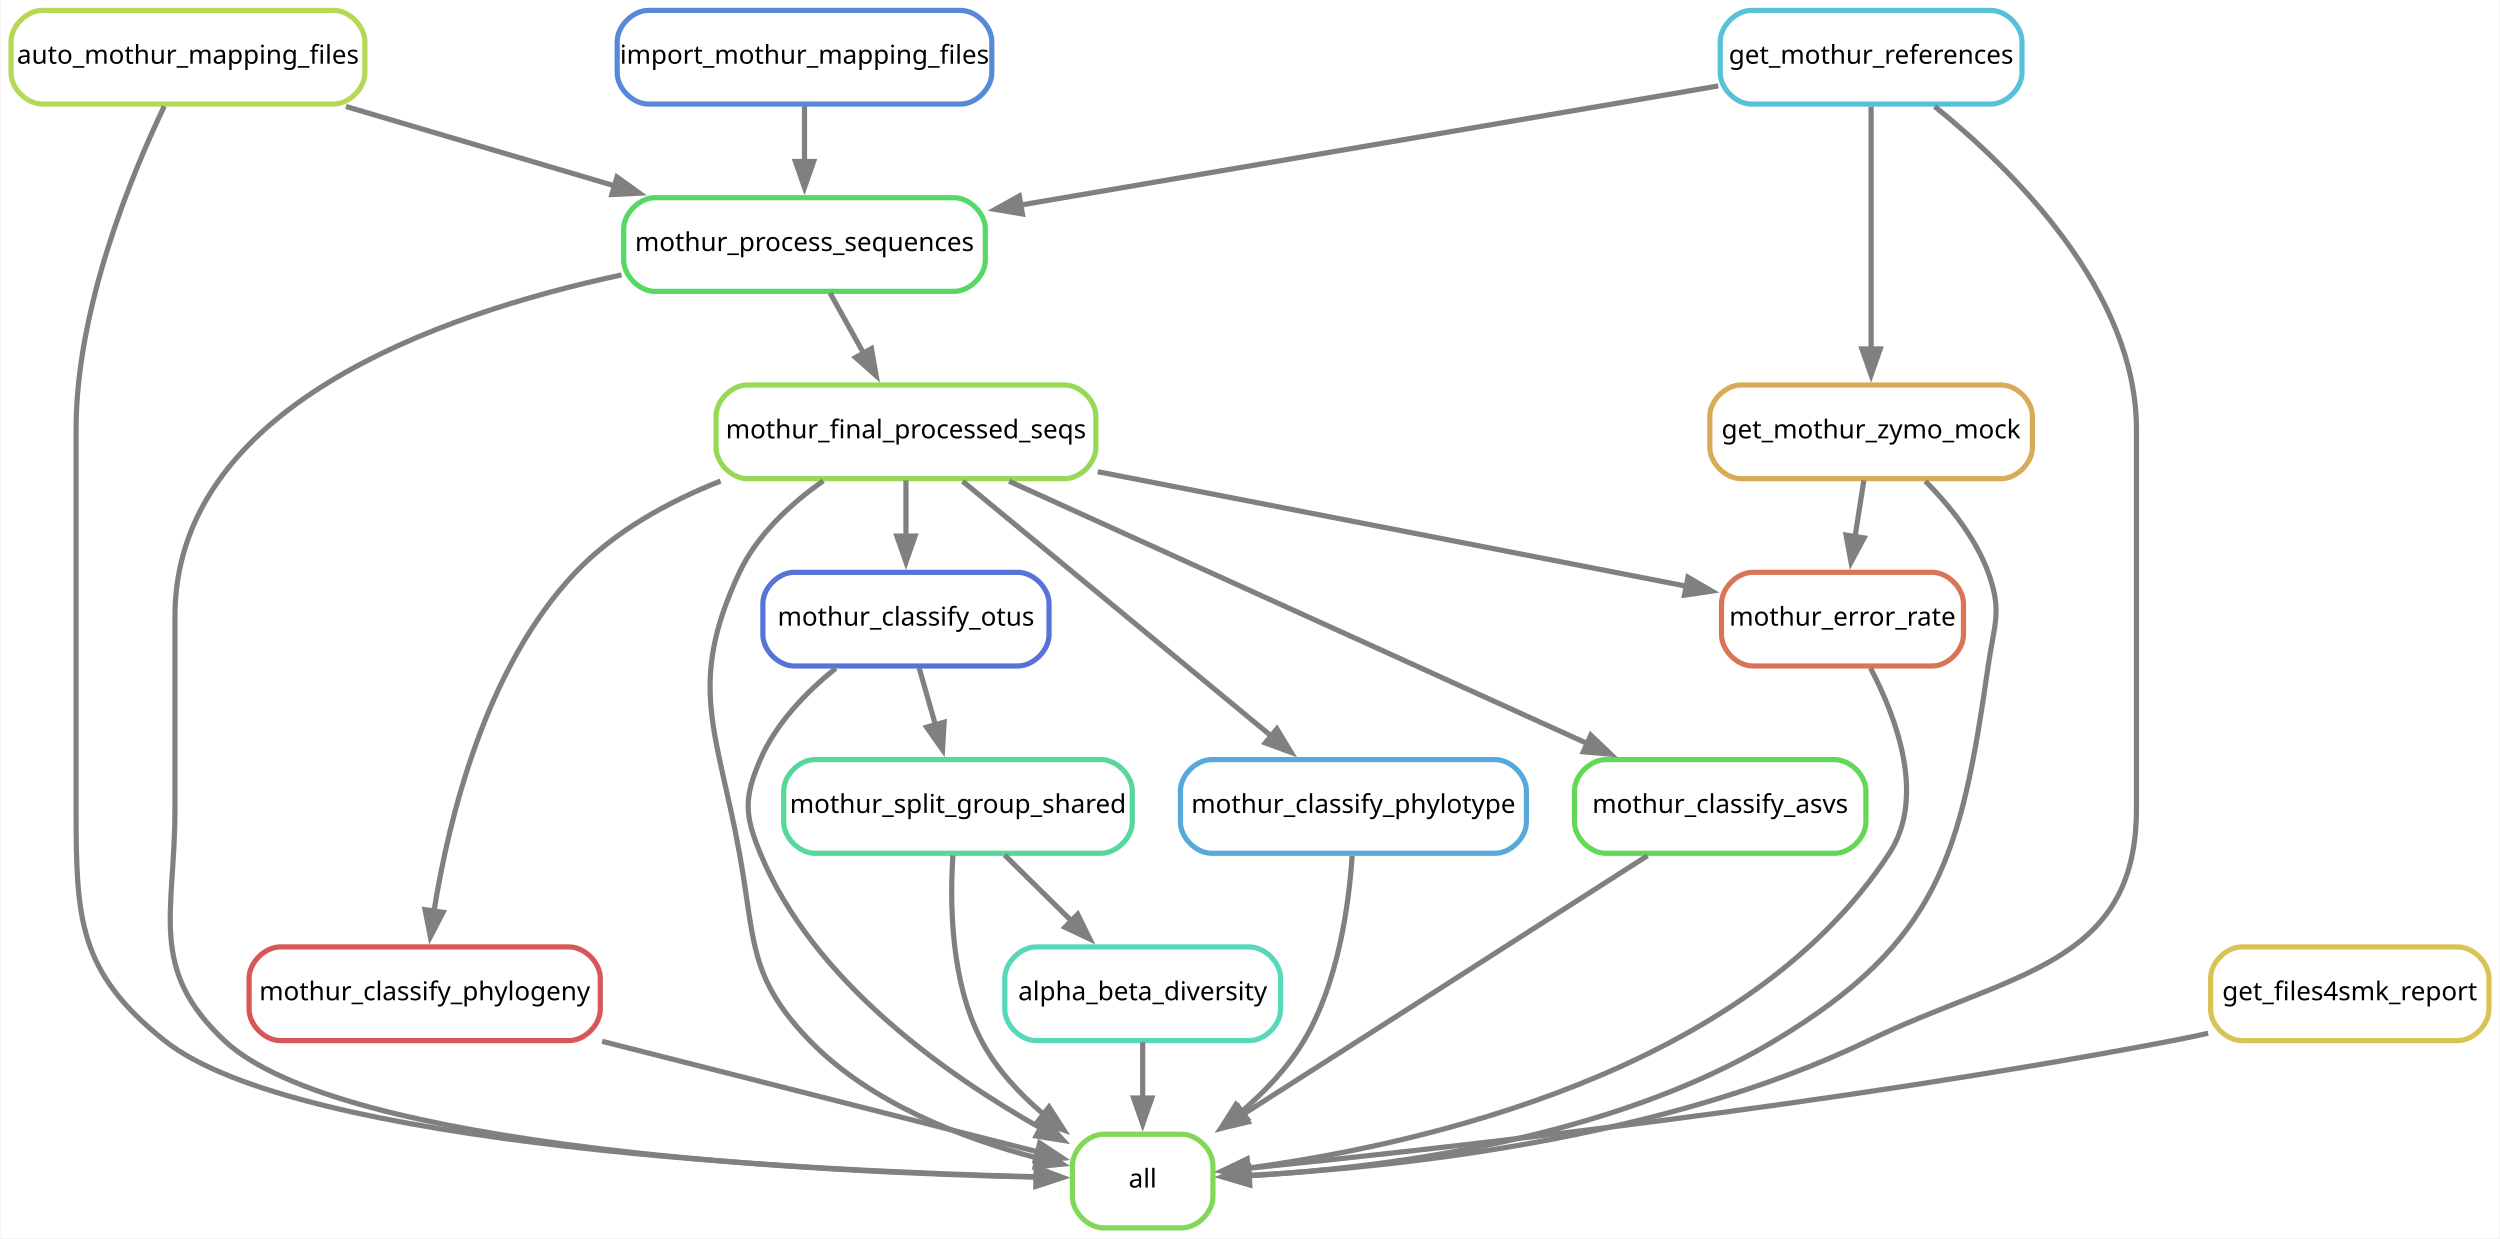
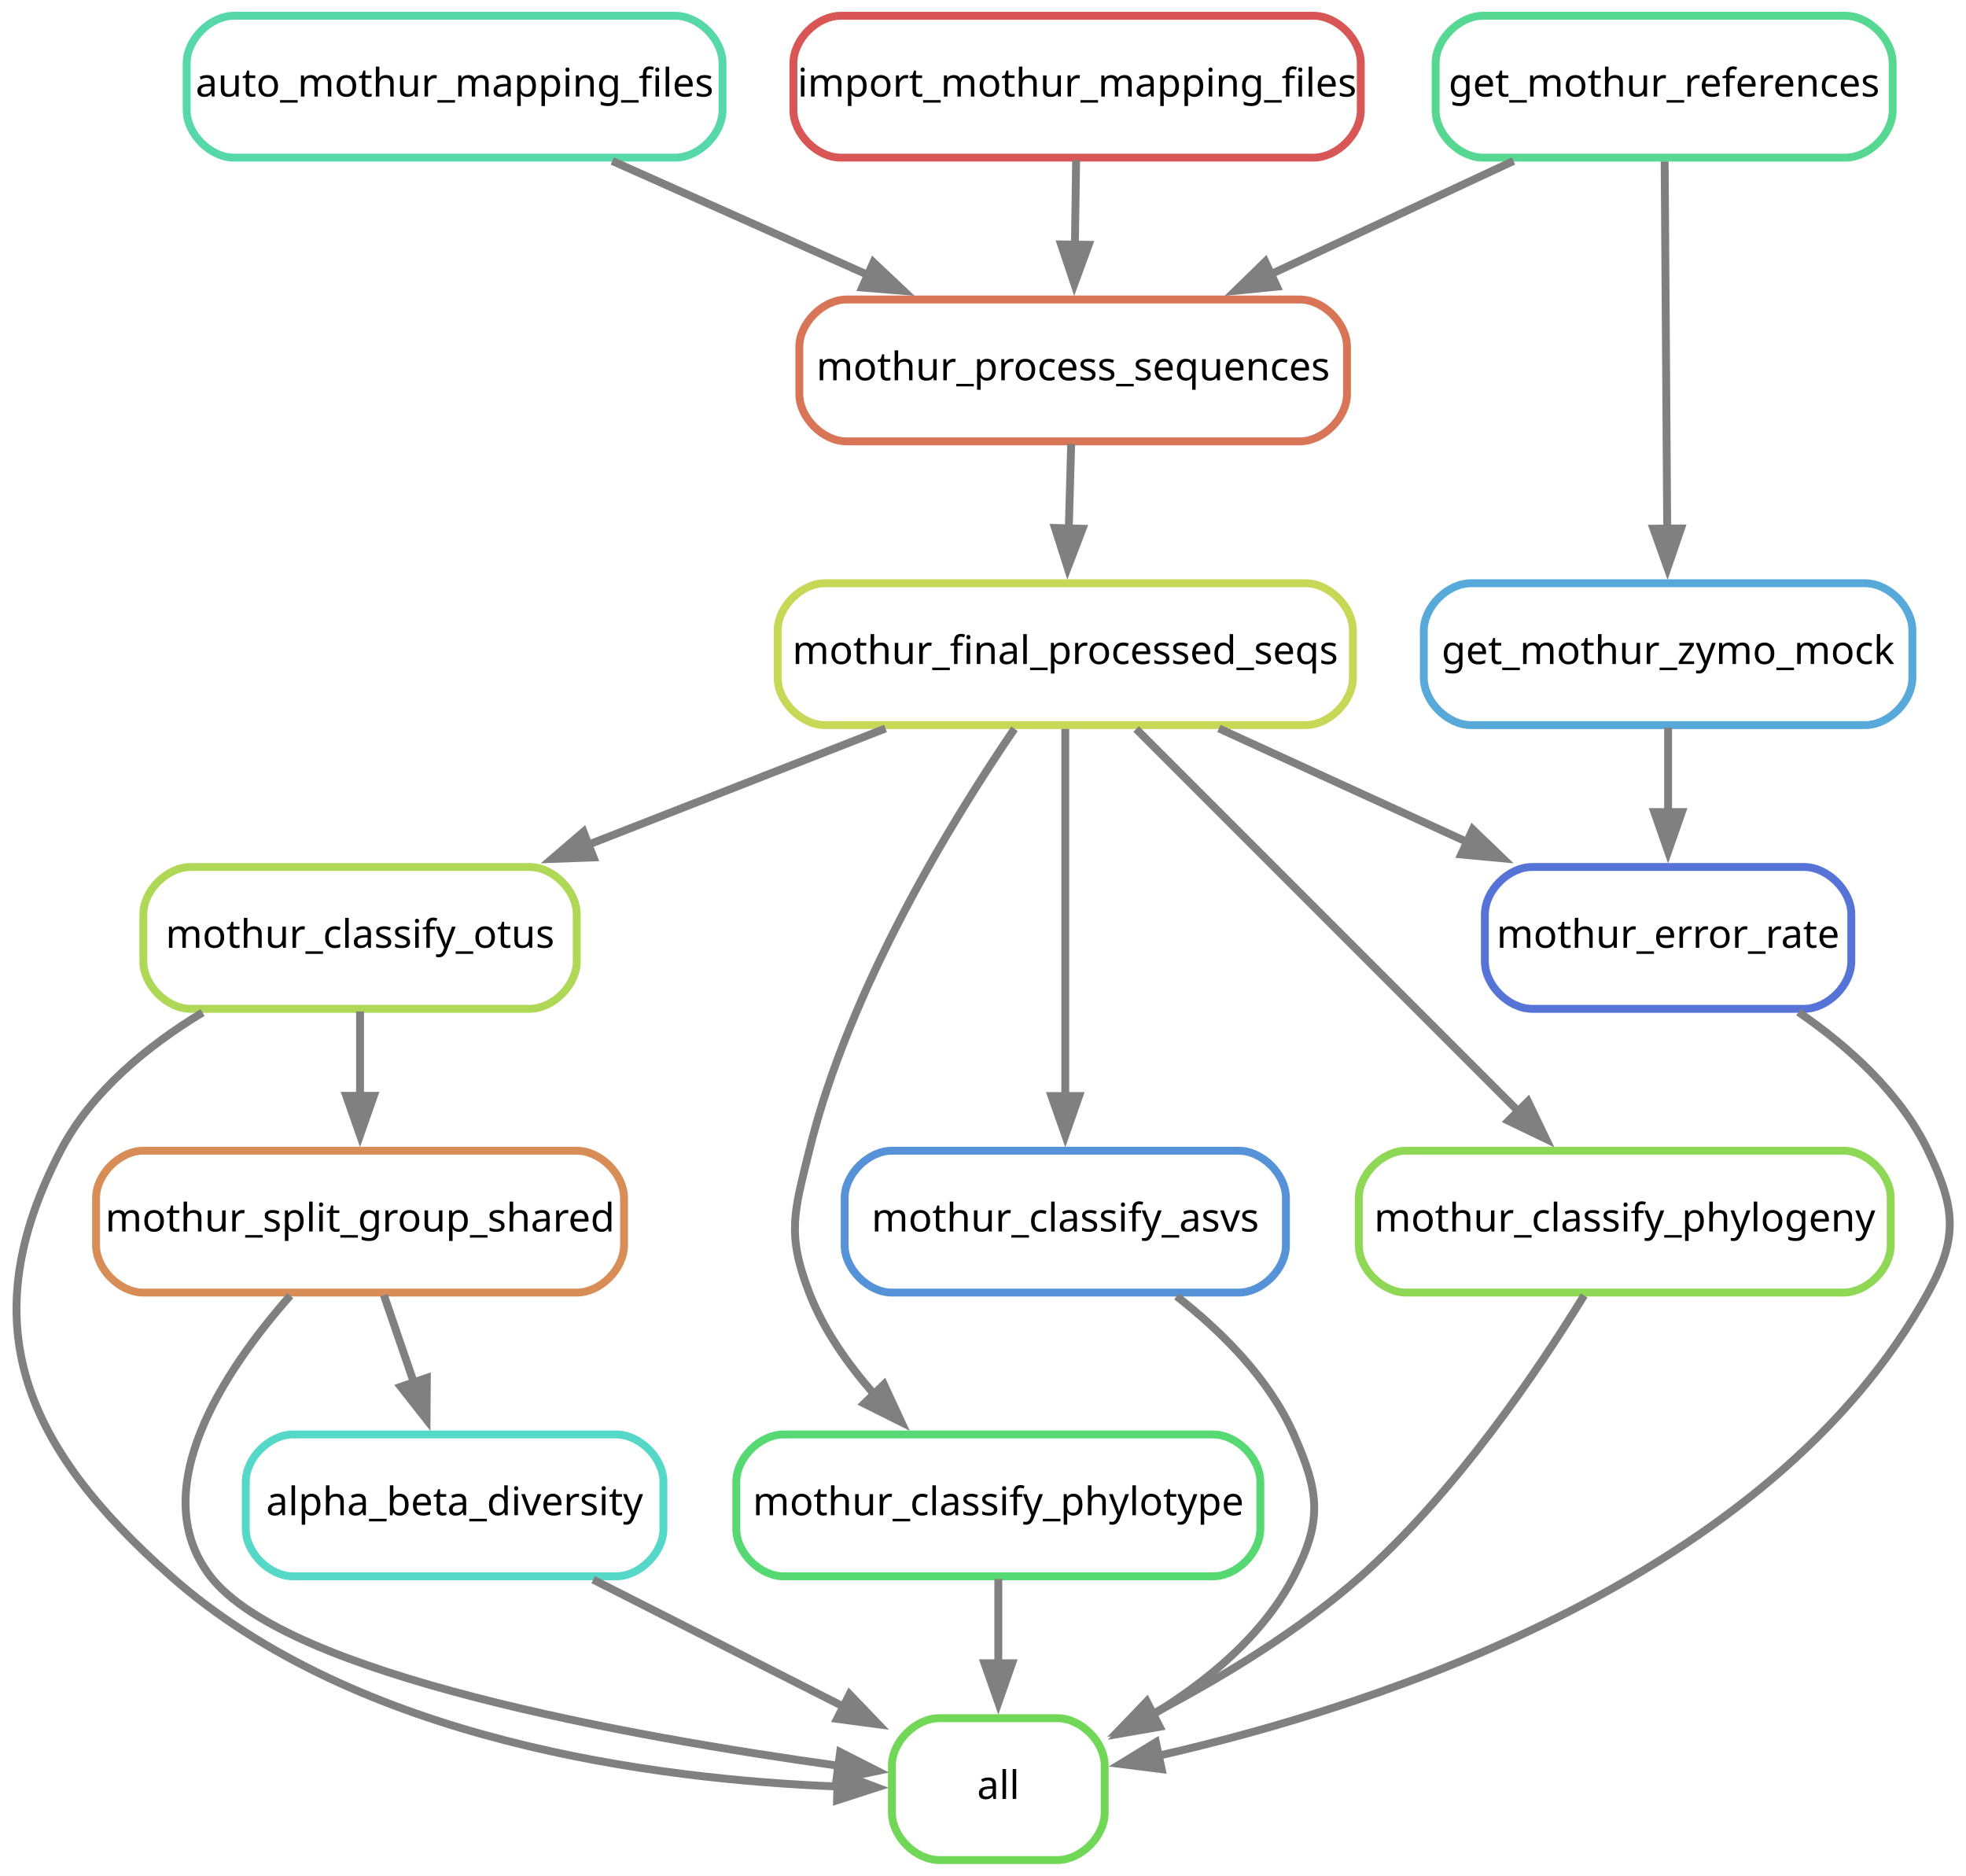
- <svg xmlns="http://www.w3.org/2000/svg" width="961pt" height="476pt" viewBox="0.00 0.00 960.50 476.00">
+ <svg xmlns="http://www.w3.org/2000/svg" width="499pt" height="476pt" viewBox="0.00 0.00 498.95 476.00">
  <g id="graph0" class="graph" transform="scale(1 1) rotate(0) translate(4 472)">
-     <polygon fill="white" stroke="none" points="-4,4 -4,-472 956.5,-472 956.5,4 -4,4" />
+     <polygon fill="white" stroke="none" points="-4,4 -4,-472 494.95,-472 494.95,4 -4,4" />
    <g id="node1" class="node">
-       <path fill="none" stroke="#80d856" stroke-width="2" d="M450,-36C450,-36 420,-36 420,-36 414,-36 408,-30 408,-24 408,-24 408,-12 408,-12 408,-6 414,0 420,0 420,0 450,0 450,0 456,0 462,-6 462,-12 462,-12 462,-24 462,-24 462,-30 456,-36 450,-36" />
-       <text text-anchor="middle" x="435" y="-15.5" font-family="sans" font-size="10.00">all</text>
+       <path fill="none" stroke="#70d856" stroke-width="2" d="M264.36,-36C264.36,-36 234.36,-36 234.36,-36 228.36,-36 222.36,-30 222.36,-24 222.36,-24 222.36,-12 222.36,-12 222.36,-6 228.36,0 234.36,0 234.36,0 264.36,0 264.36,0 270.36,0 276.36,-6 276.36,-12 276.36,-12 276.36,-24 276.36,-24 276.36,-30 270.36,-36 264.36,-36" />
+       <text text-anchor="middle" x="249.36" y="-15.5" font-family="sans" font-size="10.00">all</text>
    </g>
    <g id="node2" class="node">
-       <path fill="none" stroke="#b6d856" stroke-width="2" d="M124,-468C124,-468 12,-468 12,-468 6,-468 0,-462 0,-456 0,-456 0,-444 0,-444 0,-438 6,-432 12,-432 12,-432 124,-432 124,-432 130,-432 136,-438 136,-444 136,-444 136,-456 136,-456 136,-462 130,-468 124,-468" />
-       <text text-anchor="middle" x="68" y="-447.5" font-family="sans" font-size="10.00">auto_mothur_mapping_files</text>
+       <path fill="none" stroke="#afd856" stroke-width="2" d="M130.36,-252C130.36,-252 44.36,-252 44.36,-252 38.36,-252 32.36,-246 32.36,-240 32.36,-240 32.36,-228 32.36,-228 32.36,-222 38.36,-216 44.36,-216 44.36,-216 130.36,-216 130.36,-216 136.36,-216 142.36,-222 142.36,-228 142.36,-228 142.36,-240 142.36,-240 142.36,-246 136.36,-252 130.36,-252" />
+       <text text-anchor="middle" x="87.36" y="-231.5" font-family="sans" font-size="10.00">mothur_classify_otus</text>
+     </g>
+     <g id="edge2" class="edge">
+       <path fill="none" stroke="grey" stroke-width="2" d="M47.38,-215.06C33.36,-206.58 19.17,-194.97 11.36,-180 -11.58,-136.04 2.2,-104.83 39.36,-72 86.68,-30.2 162.28,-20.43 208.7,-18.66" />
+       <polygon fill="grey" stroke="grey" stroke-width="2" points="208.6,-22.16 218.51,-18.42 208.43,-15.16 208.6,-22.16" />
+     </g>
+     <g id="node13" class="node">
+       <path fill="none" stroke="#d88d56" stroke-width="2" d="M142.36,-180C142.36,-180 32.36,-180 32.36,-180 26.36,-180 20.36,-174 20.36,-168 20.36,-168 20.36,-156 20.36,-156 20.36,-150 26.36,-144 32.36,-144 32.36,-144 142.36,-144 142.36,-144 148.36,-144 154.36,-150 154.36,-156 154.36,-156 154.36,-168 154.36,-168 154.36,-174 148.36,-180 142.36,-180" />
+       <text text-anchor="middle" x="87.36" y="-159.5" font-family="sans" font-size="10.00">mothur_split_group_shared</text>
+     </g>
+     <g id="edge19" class="edge">
+       <path fill="none" stroke="grey" stroke-width="2" d="M87.36,-215.34C87.36,-208.75 87.36,-201.08 87.36,-193.67" />
+       <polygon fill="grey" stroke="grey" stroke-width="2" points="90.86,-193.93 87.36,-183.93 83.86,-193.93 90.86,-193.93" />
+     </g>
+     <g id="node3" class="node">
+       <path fill="none" stroke="#c6d856" stroke-width="2" d="M327.36,-324C327.36,-324 205.36,-324 205.36,-324 199.36,-324 193.36,-318 193.36,-312 193.36,-312 193.36,-300 193.36,-300 193.36,-294 199.36,-288 205.36,-288 205.36,-288 327.36,-288 327.36,-288 333.36,-288 339.36,-294 339.36,-300 339.36,-300 339.36,-312 339.36,-312 339.36,-318 333.36,-324 327.36,-324" />
+       <text text-anchor="middle" x="266.36" y="-303.5" font-family="sans" font-size="10.00">mothur_final_processed_seqs</text>
+     </g>
+     <g id="edge8" class="edge">
+       <path fill="none" stroke="grey" stroke-width="2" d="M220.73,-287.15C197.78,-278.18 169.72,-267.21 145.26,-257.64" />
+       <polygon fill="grey" stroke="grey" stroke-width="2" points="146.63,-254.42 136.04,-254.04 144.08,-260.94 146.63,-254.42" />
+     </g>
+     <g id="node8" class="node">
+       <path fill="none" stroke="#56d873" stroke-width="2" d="M303.86,-108C303.86,-108 194.86,-108 194.86,-108 188.86,-108 182.86,-102 182.86,-96 182.86,-96 182.86,-84 182.86,-84 182.86,-78 188.86,-72 194.86,-72 194.86,-72 303.86,-72 303.86,-72 309.86,-72 315.86,-78 315.86,-84 315.86,-84 315.86,-96 315.86,-96 315.86,-102 309.86,-108 303.86,-108" />
+       <text text-anchor="middle" x="249.36" y="-87.5" font-family="sans" font-size="10.00">mothur_classify_phylotype</text>
+     </g>
+     <g id="edge13" class="edge">
+       <path fill="none" stroke="grey" stroke-width="2" d="M253.46,-287.06C237.56,-263.74 211.41,-221.11 201.36,-180 197.56,-164.46 195.6,-158.93 201.36,-144 204.99,-134.58 211.16,-125.79 217.89,-118.19" />
+       <polygon fill="grey" stroke="grey" stroke-width="2" points="220.33,-120.7 224.79,-111.09 215.31,-115.83 220.33,-120.7" />
+     </g>
+     <g id="node9" class="node">
+       <path fill="none" stroke="#5692d8" stroke-width="2" d="M310.36,-180C310.36,-180 222.36,-180 222.36,-180 216.36,-180 210.36,-174 210.36,-168 210.36,-168 210.36,-156 210.36,-156 210.36,-150 216.36,-144 222.36,-144 222.36,-144 310.36,-144 310.36,-144 316.36,-144 322.36,-150 322.36,-156 322.36,-156 322.36,-168 322.36,-168 322.36,-174 316.36,-180 310.36,-180" />
+       <text text-anchor="middle" x="266.36" y="-159.5" font-family="sans" font-size="10.00">mothur_classify_asvs</text>
+     </g>
+     <g id="edge14" class="edge">
+       <path fill="none" stroke="grey" stroke-width="2" d="M266.36,-287.02C266.36,-263.54 266.36,-222.11 266.36,-193.64" />
+       <polygon fill="grey" stroke="grey" stroke-width="2" points="269.86,-193.87 266.36,-183.87 262.86,-193.87 269.86,-193.87" />
+     </g>
+     <g id="node10" class="node">
+       <path fill="none" stroke="#8fd856" stroke-width="2" d="M463.86,-180C463.86,-180 352.86,-180 352.86,-180 346.86,-180 340.86,-174 340.86,-168 340.86,-168 340.86,-156 340.86,-156 340.86,-150 346.86,-144 352.86,-144 352.86,-144 463.86,-144 463.86,-144 469.86,-144 475.86,-150 475.86,-156 475.86,-156 475.86,-168 475.86,-168 475.86,-174 469.86,-180 463.86,-180" />
+       <text text-anchor="middle" x="408.36" y="-159.5" font-family="sans" font-size="10.00">mothur_classify_phylogeny</text>
+     </g>
+     <g id="edge15" class="edge">
+       <path fill="none" stroke="grey" stroke-width="2" d="M284.34,-287.02C308.88,-262.48 353.06,-218.3 381.52,-189.84" />
+       <polygon fill="grey" stroke="grey" stroke-width="2" points="383.79,-192.52 388.38,-182.98 378.84,-187.58 383.79,-192.52" />
+     </g>
+     <g id="node11" class="node">
+       <path fill="none" stroke="#5673d8" stroke-width="2" d="M453.86,-252C453.86,-252 384.86,-252 384.86,-252 378.86,-252 372.86,-246 372.86,-240 372.86,-240 372.86,-228 372.86,-228 372.86,-222 378.86,-216 384.86,-216 384.86,-216 453.86,-216 453.86,-216 459.86,-216 465.86,-222 465.86,-228 465.86,-228 465.86,-240 465.86,-240 465.86,-246 459.86,-252 453.86,-252" />
+       <text text-anchor="middle" x="419.36" y="-231.5" font-family="sans" font-size="10.00">mothur_error_rate</text>
+     </g>
+     <g id="edge17" class="edge">
+       <path fill="none" stroke="grey" stroke-width="2" d="M305.36,-287.15C324.53,-278.38 347.87,-267.71 368.43,-258.3" />
+       <polygon fill="grey" stroke="grey" stroke-width="2" points="369.77,-261.54 377.41,-254.19 366.86,-255.17 369.77,-261.54" />
+     </g>
+     <g id="node4" class="node">
+       <path fill="none" stroke="#d87556" stroke-width="2" d="M325.86,-396C325.86,-396 210.86,-396 210.86,-396 204.86,-396 198.86,-390 198.86,-384 198.86,-384 198.86,-372 198.86,-372 198.86,-366 204.86,-360 210.86,-360 210.86,-360 325.86,-360 325.86,-360 331.86,-360 337.86,-366 337.86,-372 337.86,-372 337.86,-384 337.86,-384 337.86,-390 331.86,-396 325.86,-396" />
+       <text text-anchor="middle" x="268.36" y="-375.5" font-family="sans" font-size="10.00">mothur_process_sequences</text>
+     </g>
+     <g id="edge9" class="edge">
+       <path fill="none" stroke="grey" stroke-width="2" d="M267.86,-359.34C267.67,-352.75 267.45,-345.08 267.24,-337.67" />
+       <polygon fill="grey" stroke="grey" stroke-width="2" points="270.74,-337.82 266.96,-327.93 263.75,-338.02 270.74,-337.82" />
+     </g>
+     <g id="node5" class="node">
+       <path fill="none" stroke="#56d8a9" stroke-width="2" d="M167.36,-468C167.36,-468 55.36,-468 55.36,-468 49.36,-468 43.36,-462 43.36,-456 43.36,-456 43.36,-444 43.36,-444 43.36,-438 49.36,-432 55.36,-432 55.36,-432 167.36,-432 167.36,-432 173.36,-432 179.36,-438 179.36,-444 179.36,-444 179.36,-456 179.36,-456 179.36,-462 173.36,-468 167.36,-468" />
+       <text text-anchor="middle" x="111.36" y="-447.5" font-family="sans" font-size="10.00">auto_mothur_mapping_files</text>
+     </g>
+     <g id="edge12" class="edge">
+       <path fill="none" stroke="grey" stroke-width="2" d="M151.38,-431.15C171.15,-422.34 195.23,-411.61 216.4,-402.17" />
+       <polygon fill="grey" stroke="grey" stroke-width="2" points="217.66,-405.44 225.37,-398.17 214.81,-399.04 217.66,-405.44" />
+     </g>
+     <g id="node6" class="node">
+       <path fill="none" stroke="#56d892" stroke-width="2" d="M464.36,-468C464.36,-468 372.36,-468 372.36,-468 366.36,-468 360.36,-462 360.36,-456 360.36,-456 360.36,-444 360.36,-444 360.36,-438 366.36,-432 372.36,-432 372.36,-432 464.36,-432 464.36,-432 470.36,-432 476.36,-438 476.36,-444 476.36,-444 476.36,-456 476.36,-456 476.36,-462 470.36,-468 464.36,-468" />
+       <text text-anchor="middle" x="418.36" y="-447.5" font-family="sans" font-size="10.00">get_mothur_references</text>
+     </g>
+     <g id="edge11" class="edge">
+       <path fill="none" stroke="grey" stroke-width="2" d="M380.12,-431.15C361.42,-422.43 338.66,-411.81 318.57,-402.43" />
+       <polygon fill="grey" stroke="grey" stroke-width="2" points="320.08,-399.27 309.53,-398.21 317.12,-405.61 320.08,-399.27" />
+     </g>
+     <g id="node12" class="node">
+       <path fill="none" stroke="#56a9d8" stroke-width="2" d="M469.36,-324C469.36,-324 369.36,-324 369.36,-324 363.36,-324 357.36,-318 357.36,-312 357.36,-312 357.36,-300 357.36,-300 357.36,-294 363.36,-288 369.36,-288 369.36,-288 469.36,-288 469.36,-288 475.36,-288 481.36,-294 481.36,-300 481.36,-300 481.36,-312 481.36,-312 481.36,-318 475.36,-324 469.36,-324" />
+       <text text-anchor="middle" x="419.36" y="-303.5" font-family="sans" font-size="10.00">get_mothur_zymo_mock</text>
+     </g>
+     <g id="edge18" class="edge">
+       <path fill="none" stroke="grey" stroke-width="2" d="M418.49,-431.02C418.65,-407.54 418.94,-366.11 419.14,-337.64" />
+       <polygon fill="grey" stroke="grey" stroke-width="2" points="422.64,-337.89 419.21,-327.87 415.64,-337.84 422.64,-337.89" />
+     </g>
+     <g id="node7" class="node">
+       <path fill="none" stroke="#d85656" stroke-width="2" d="M329.36,-468C329.36,-468 209.36,-468 209.36,-468 203.36,-468 197.36,-462 197.36,-456 197.36,-456 197.36,-444 197.36,-444 197.36,-438 203.36,-432 209.36,-432 209.36,-432 329.36,-432 329.36,-432 335.36,-432 341.36,-438 341.36,-444 341.36,-444 341.36,-456 341.36,-456 341.36,-462 335.36,-468 329.36,-468" />
+       <text text-anchor="middle" x="269.36" y="-447.5" font-family="sans" font-size="10.00">import_mothur_mapping_files</text>
+     </g>
+     <g id="edge10" class="edge">
+       <path fill="none" stroke="grey" stroke-width="2" d="M269.11,-431.34C269.01,-424.75 268.9,-417.08 268.8,-409.67" />
+       <polygon fill="grey" stroke="grey" stroke-width="2" points="272.3,-409.88 268.66,-399.93 265.3,-409.98 272.3,-409.88" />
+     </g>
+     <g id="edge4" class="edge">
+       <path fill="none" stroke="grey" stroke-width="2" d="M249.36,-71.34C249.36,-64.75 249.36,-57.08 249.36,-49.67" />
+       <polygon fill="grey" stroke="grey" stroke-width="2" points="252.86,-49.93 249.36,-39.93 245.86,-49.93 252.86,-49.93" />
    </g>
    <g id="edge6" class="edge">
-       <path fill="none" stroke="grey" stroke-width="2" d="M58.88,-431.14C46.26,-404.73 25,-353.36 25,-307 25,-307 25,-307 25,-161 25,-118.66 25.89,-98.39 59,-72 110.13,-31.24 307.82,-21.83 394.21,-19.65" />
-       <polygon fill="grey" stroke="grey" stroke-width="2" points="394.14,-23.15 404.05,-19.43 393.98,-16.16 394.14,-23.15" />
+       <path fill="none" stroke="grey" stroke-width="2" d="M294.61,-143.07C306.11,-134.08 318.14,-122.1 324.36,-108 330.81,-93.36 331.72,-86.21 324.36,-72 316.55,-56.92 302.25,-45.21 288.22,-36.68" />
+       <polygon fill="grey" stroke="grey" stroke-width="2" points="290.24,-33.8 279.8,-31.99 286.83,-39.91 290.24,-33.8" />
    </g>
-     <g id="node5" class="node">
-       <path fill="none" stroke="#56d863" stroke-width="2" d="M362.5,-396C362.5,-396 247.5,-396 247.5,-396 241.5,-396 235.5,-390 235.5,-384 235.5,-384 235.5,-372 235.5,-372 235.5,-366 241.5,-360 247.5,-360 247.5,-360 362.5,-360 362.5,-360 368.5,-360 374.5,-366 374.5,-372 374.5,-372 374.5,-384 374.5,-384 374.5,-390 368.5,-396 362.5,-396" />
-       <text text-anchor="middle" x="305" y="-375.5" font-family="sans" font-size="10.00">mothur_process_sequences</text>
-     </g>
-     <g id="edge15" class="edge">
-       <path fill="none" stroke="grey" stroke-width="2" d="M128.73,-431.06C160.22,-421.76 198.93,-410.33 232.04,-400.55" />
-       <polygon fill="grey" stroke="grey" stroke-width="2" points="232.93,-403.94 241.53,-397.75 230.95,-397.22 232.93,-403.94" />
-     </g>
-     <g id="node3" class="node">
-       <path fill="none" stroke="#56c1d8" stroke-width="2" d="M761,-468C761,-468 669,-468 669,-468 663,-468 657,-462 657,-456 657,-456 657,-444 657,-444 657,-438 663,-432 669,-432 669,-432 761,-432 761,-432 767,-432 773,-438 773,-444 773,-444 773,-456 773,-456 773,-462 767,-468 761,-468" />
-       <text text-anchor="middle" x="715" y="-447.5" font-family="sans" font-size="10.00">get_mothur_references</text>
+     <g id="edge3" class="edge">
+       <path fill="none" stroke="grey" stroke-width="2" d="M398.04,-143.27C386.19,-124 365.27,-93.14 341.36,-72 325.65,-58.11 305.74,-46.1 288.46,-37.04" />
+       <polygon fill="grey" stroke="grey" stroke-width="2" points="290.21,-34 279.7,-32.62 287.05,-40.25 290.21,-34" />
    </g>
    <g id="edge7" class="edge">
-       <path fill="none" stroke="grey" stroke-width="2" d="M739.43,-431.09C769.61,-406.7 817,-359.97 817,-307 817,-307 817,-307 817,-161 817,-100.5 768.47,-98.32 714,-72 635.26,-33.95 531.69,-23.18 475.5,-20.16" />
-       <polygon fill="grey" stroke="grey" stroke-width="2" points="475.79,-16.67 465.64,-19.7 475.46,-23.66 475.79,-16.67" />
-     </g>
-     <g id="node4" class="node">
-       <path fill="none" stroke="#d8ac56" stroke-width="2" d="M765,-324C765,-324 665,-324 665,-324 659,-324 653,-318 653,-312 653,-312 653,-300 653,-300 653,-294 659,-288 665,-288 665,-288 765,-288 765,-288 771,-288 777,-294 777,-300 777,-300 777,-312 777,-312 777,-318 771,-324 765,-324" />
-       <text text-anchor="middle" x="715" y="-303.5" font-family="sans" font-size="10.00">get_mothur_zymo_mock</text>
-     </g>
-     <g id="edge14" class="edge">
-       <path fill="none" stroke="grey" stroke-width="2" d="M715,-431.02C715,-407.54 715,-366.11 715,-337.64" />
-       <polygon fill="grey" stroke="grey" stroke-width="2" points="718.5,-337.87 715,-327.87 711.5,-337.87 718.5,-337.87" />
+       <path fill="none" stroke="grey" stroke-width="2" d="M452.46,-215.17C465.2,-206.41 478.37,-194.58 485.36,-180 492.28,-165.57 493.08,-158.01 485.36,-144 445.37,-71.45 346.24,-39.28 290,-26.47" />
+       <polygon fill="grey" stroke="grey" stroke-width="2" points="290.83,-23.06 280.32,-24.38 289.36,-29.91 290.83,-23.06" />
    </g>
    <g id="edge16" class="edge">
-       <path fill="none" stroke="grey" stroke-width="2" d="M656.26,-438.97C585.85,-426.95 467.41,-406.73 387.75,-393.13" />
-       <polygon fill="grey" stroke="grey" stroke-width="2" points="388.75,-389.75 378.3,-391.51 387.57,-396.65 388.75,-389.75" />
+       <path fill="none" stroke="grey" stroke-width="2" d="M419.36,-287.34C419.36,-280.75 419.36,-273.08 419.36,-265.67" />
+       <polygon fill="grey" stroke="grey" stroke-width="2" points="422.86,-265.93 419.36,-255.93 415.86,-265.93 422.86,-265.93" />
    </g>
-     <g id="edge9" class="edge">
-       <path fill="none" stroke="grey" stroke-width="2" d="M735.85,-287.06C745.15,-277.68 755.09,-265.37 760,-252 765.52,-236.98 762.26,-231.84 760,-216 749.58,-143.09 741.12,-109.95 678,-72 614.44,-33.79 526.79,-22.99 475.98,-20.03" />
-       <polygon fill="grey" stroke="grey" stroke-width="2" points="476.16,-16.53 466,-19.54 475.82,-23.52 476.16,-16.53" />
+     <g id="edge1" class="edge">
+       <path fill="none" stroke="grey" stroke-width="2" d="M69.65,-143.24C52.88,-124.22 32.56,-93.84 49.36,-72 68.66,-46.92 156.1,-31.26 208.77,-23.93" />
+       <polygon fill="grey" stroke="grey" stroke-width="2" points="209.22,-27.4 218.66,-22.61 208.29,-20.47 209.22,-27.4" />
    </g>
-     <g id="node12" class="node">
-       <path fill="none" stroke="#d87556" stroke-width="2" d="M738.5,-252C738.5,-252 669.5,-252 669.5,-252 663.5,-252 657.5,-246 657.5,-240 657.5,-240 657.5,-228 657.5,-228 657.5,-222 663.5,-216 669.5,-216 669.5,-216 738.5,-216 738.5,-216 744.5,-216 750.5,-222 750.5,-228 750.5,-228 750.5,-240 750.5,-240 750.5,-246 744.5,-252 738.5,-252" />
-       <text text-anchor="middle" x="704" y="-231.5" font-family="sans" font-size="10.00">mothur_error_rate</text>
-     </g>
-     <g id="edge23" class="edge">
-       <path fill="none" stroke="grey" stroke-width="2" d="M712.22,-287.34C711.19,-280.75 709.98,-273.08 708.82,-265.67" />
-       <polygon fill="grey" stroke="grey" stroke-width="2" points="712.29,-265.23 707.28,-255.89 705.38,-266.31 712.29,-265.23" />
-     </g>
-     <g id="edge8" class="edge">
-       <path fill="none" stroke="grey" stroke-width="2" d="M234.68,-366.33C163.23,-351.02 63,-315.25 63,-235 63,-235 63,-235 63,-161 63,-120.55 52.54,-99.71 82,-72 126.42,-30.22 311.15,-21.36 394.22,-19.49" />
-       <polygon fill="grey" stroke="grey" stroke-width="2" points="394.15,-22.99 404.08,-19.3 394.01,-15.99 394.15,-22.99" />
-     </g>
-     <g id="node7" class="node">
-       <path fill="none" stroke="#97d856" stroke-width="2" d="M405,-324C405,-324 283,-324 283,-324 277,-324 271,-318 271,-312 271,-312 271,-300 271,-300 271,-294 277,-288 283,-288 283,-288 405,-288 405,-288 411,-288 417,-294 417,-300 417,-300 417,-312 417,-312 417,-318 411,-324 405,-324" />
-       <text text-anchor="middle" x="344" y="-303.5" font-family="sans" font-size="10.00">mothur_final_processed_seqs</text>
-     </g>
-     <g id="edge18" class="edge">
-       <path fill="none" stroke="grey" stroke-width="2" d="M314.84,-359.34C318.74,-352.34 323.32,-344.12 327.69,-336.28" />
-       <polygon fill="grey" stroke="grey" stroke-width="2" points="330.74,-337.99 332.55,-327.55 324.63,-334.58 330.74,-337.99" />
-     </g>
-     <g id="node6" class="node">
-       <path fill="none" stroke="#568ad8" stroke-width="2" d="M365,-468C365,-468 245,-468 245,-468 239,-468 233,-462 233,-456 233,-456 233,-444 233,-444 233,-438 239,-432 245,-432 245,-432 365,-432 365,-432 371,-432 377,-438 377,-444 377,-444 377,-456 377,-456 377,-462 371,-468 365,-468" />
-       <text text-anchor="middle" x="305" y="-447.5" font-family="sans" font-size="10.00">import_mothur_mapping_files</text>
-     </g>
-     <g id="edge17" class="edge">
-       <path fill="none" stroke="grey" stroke-width="2" d="M305,-431.34C305,-424.75 305,-417.08 305,-409.67" />
-       <polygon fill="grey" stroke="grey" stroke-width="2" points="308.5,-409.93 305,-399.93 301.5,-409.93 308.5,-409.93" />
-     </g>
-     <g id="edge10" class="edge">
-       <path fill="none" stroke="grey" stroke-width="2" d="M312.22,-287.2C299.75,-278.38 286.81,-266.49 280,-252 259.57,-208.56 271.44,-191.23 280,-144 286.1,-110.37 283.25,-96.57 307,-72 330.45,-47.74 366.64,-34.15 394.56,-26.83" />
-       <polygon fill="grey" stroke="grey" stroke-width="2" points="395.28,-30.26 404.18,-24.51 393.64,-23.45 395.28,-30.26" />
-     </g>
-     <g id="node8" class="node">
-       <path fill="none" stroke="#5673d8" stroke-width="2" d="M387,-252C387,-252 301,-252 301,-252 295,-252 289,-246 289,-240 289,-240 289,-228 289,-228 289,-222 295,-216 301,-216 301,-216 387,-216 387,-216 393,-216 399,-222 399,-228 399,-228 399,-240 399,-240 399,-246 393,-252 387,-252" />
-       <text text-anchor="middle" x="344" y="-231.5" font-family="sans" font-size="10.00">mothur_classify_otus</text>
-     </g>
-     <g id="edge19" class="edge">
-       <path fill="none" stroke="grey" stroke-width="2" d="M344,-287.34C344,-280.75 344,-273.08 344,-265.67" />
-       <polygon fill="grey" stroke="grey" stroke-width="2" points="347.5,-265.93 344,-255.93 340.5,-265.93 347.5,-265.93" />
-     </g>
-     <g id="node9" class="node">
-       <path fill="none" stroke="#56a9d8" stroke-width="2" d="M570.5,-180C570.5,-180 461.5,-180 461.5,-180 455.5,-180 449.5,-174 449.5,-168 449.5,-168 449.5,-156 449.5,-156 449.5,-150 455.5,-144 461.5,-144 461.5,-144 570.5,-144 570.5,-144 576.5,-144 582.5,-150 582.5,-156 582.5,-156 582.5,-168 582.5,-168 582.5,-174 576.5,-180 570.5,-180" />
-       <text text-anchor="middle" x="516" y="-159.5" font-family="sans" font-size="10.00">mothur_classify_phylotype</text>
+     <g id="node14" class="node">
+       <path fill="none" stroke="#56d8c9" stroke-width="2" d="M152.36,-108C152.36,-108 70.36,-108 70.36,-108 64.36,-108 58.36,-102 58.36,-96 58.36,-96 58.36,-84 58.36,-84 58.36,-78 64.36,-72 70.36,-72 70.36,-72 152.36,-72 152.36,-72 158.36,-72 164.36,-78 164.36,-84 164.36,-84 164.36,-96 164.36,-96 164.36,-102 158.36,-108 152.36,-108" />
+       <text text-anchor="middle" x="111.36" y="-87.5" font-family="sans" font-size="10.00">alpha_beta_diversity</text>
    </g>
    <g id="edge20" class="edge">
-       <path fill="none" stroke="grey" stroke-width="2" d="M365.78,-287.02C395.77,-262.26 449.95,-217.53 484.39,-189.1" />
-       <polygon fill="grey" stroke="grey" stroke-width="2" points="486.58,-191.83 492.06,-182.77 482.12,-186.43 486.58,-191.83" />
-     </g>
-     <g id="node10" class="node">
-       <path fill="none" stroke="#61d856" stroke-width="2" d="M701,-180C701,-180 613,-180 613,-180 607,-180 601,-174 601,-168 601,-168 601,-156 601,-156 601,-150 607,-144 613,-144 613,-144 701,-144 701,-144 707,-144 713,-150 713,-156 713,-156 713,-168 713,-168 713,-174 707,-180 701,-180" />
-       <text text-anchor="middle" x="657" y="-159.5" font-family="sans" font-size="10.00">mothur_classify_asvs</text>
-     </g>
-     <g id="edge21" class="edge">
-       <path fill="none" stroke="grey" stroke-width="2" d="M383.64,-287.02C440.09,-261.41 543.65,-214.43 605.82,-186.22" />
-       <polygon fill="grey" stroke="grey" stroke-width="2" points="607.26,-189.41 614.92,-182.09 604.37,-183.03 607.26,-189.41" />
-     </g>
-     <g id="node11" class="node">
-       <path fill="none" stroke="#d85656" stroke-width="2" d="M214.5,-108C214.5,-108 103.5,-108 103.5,-108 97.5,-108 91.5,-102 91.5,-96 91.5,-96 91.5,-84 91.5,-84 91.5,-78 97.5,-72 103.5,-72 103.5,-72 214.5,-72 214.5,-72 220.5,-72 226.5,-78 226.5,-84 226.5,-84 226.5,-96 226.5,-96 226.5,-102 220.5,-108 214.5,-108" />
-       <text text-anchor="middle" x="159" y="-87.5" font-family="sans" font-size="10.00">mothur_classify_phylogeny</text>
-     </g>
-     <g id="edge22" class="edge">
-       <path fill="none" stroke="grey" stroke-width="2" d="M272.74,-287.09C252.59,-279.12 232.07,-267.84 217,-252 182.47,-215.71 168.26,-157.38 162.59,-121.78" />
-       <polygon fill="grey" stroke="grey" stroke-width="2" points="166.06,-121.32 161.18,-111.91 159.13,-122.31 166.06,-121.32" />
-     </g>
-     <g id="edge24" class="edge">
-       <path fill="none" stroke="grey" stroke-width="2" d="M417.72,-290.67C484.55,-277.67 581.84,-258.75 644.02,-246.66" />
-       <polygon fill="grey" stroke="grey" stroke-width="2" points="644.61,-250.11 653.76,-244.77 643.28,-243.24 644.61,-250.11" />
-     </g>
-     <g id="edge13" class="edge">
-       <path fill="none" stroke="grey" stroke-width="2" d="M316.99,-215.11C305.8,-206.06 294.03,-194.02 288,-180 281.67,-165.3 281.93,-158.8 288,-144 308.13,-94.92 359.61,-58.73 395.95,-38.26" />
-       <polygon fill="grey" stroke="grey" stroke-width="2" points="397.38,-41.47 404.49,-33.62 394.04,-35.31 397.38,-41.47" />
-     </g>
-     <g id="node13" class="node">
-       <path fill="none" stroke="#56d89a" stroke-width="2" d="M419,-180C419,-180 309,-180 309,-180 303,-180 297,-174 297,-168 297,-168 297,-156 297,-156 297,-150 303,-144 309,-144 309,-144 419,-144 419,-144 425,-144 431,-150 431,-156 431,-156 431,-168 431,-168 431,-174 425,-180 419,-180" />
-       <text text-anchor="middle" x="364" y="-159.5" font-family="sans" font-size="10.00">mothur_split_group_shared</text>
-     </g>
-     <g id="edge25" class="edge">
-       <path fill="none" stroke="grey" stroke-width="2" d="M349.05,-215.34C350.95,-208.67 353.18,-200.89 355.32,-193.39" />
-       <polygon fill="grey" stroke="grey" stroke-width="2" points="358.67,-194.39 358.05,-183.81 351.94,-192.47 358.67,-194.39" />
-     </g>
-     <g id="edge11" class="edge">
-       <path fill="none" stroke="grey" stroke-width="2" d="M515.51,-143.06C514.27,-124.16 510.17,-94.13 497,-72 490.83,-61.63 481.9,-52.3 472.73,-44.45" />
-       <polygon fill="grey" stroke="grey" stroke-width="2" points="475.18,-41.93 465.18,-38.44 470.82,-47.4 475.18,-41.93" />
+       <path fill="none" stroke="grey" stroke-width="2" d="M93.42,-143.34C95.73,-136.59 98.44,-128.69 101.04,-121.11" />
+       <polygon fill="grey" stroke="grey" stroke-width="2" points="104.31,-122.36 104.24,-111.77 97.69,-120.09 104.31,-122.36" />
    </g>
    <g id="edge5" class="edge">
-       <path fill="none" stroke="grey" stroke-width="2" d="M629.05,-143.09C600.99,-125.11 556.51,-96.62 518,-72 503.45,-62.7 487.46,-52.49 473.44,-43.53" />
-       <polygon fill="grey" stroke="grey" stroke-width="2" points="475.54,-40.72 465.22,-38.29 471.77,-46.62 475.54,-40.72" />
-     </g>
-     <g id="edge3" class="edge">
-       <path fill="none" stroke="grey" stroke-width="2" d="M227.22,-71.7C279.85,-58.35 350.85,-40.34 394.74,-29.21" />
-       <polygon fill="grey" stroke="grey" stroke-width="2" points="395.41,-32.65 404.24,-26.8 393.69,-25.87 395.41,-32.65" />
-     </g>
-     <g id="edge4" class="edge">
-       <path fill="none" stroke="grey" stroke-width="2" d="M714.78,-215.17C724.77,-196.08 736.14,-165.65 722,-144 666.79,-59.46 540.56,-31.79 475.47,-22.97" />
-       <polygon fill="grey" stroke="grey" stroke-width="2" points="475.91,-19.5 465.56,-21.74 475.05,-26.45 475.91,-19.5" />
-     </g>
-     <g id="edge12" class="edge">
-       <path fill="none" stroke="grey" stroke-width="2" d="M362.05,-143.18C360.82,-124.38 361.26,-94.43 373,-72 378.69,-61.13 387.63,-51.54 396.97,-43.62" />
-       <polygon fill="grey" stroke="grey" stroke-width="2" points="399.01,-46.47 404.74,-37.56 394.71,-40.95 399.01,-46.47" />
-     </g>
-     <g id="node14" class="node">
-       <path fill="none" stroke="#56d8b9" stroke-width="2" d="M476,-108C476,-108 394,-108 394,-108 388,-108 382,-102 382,-96 382,-96 382,-84 382,-84 382,-78 388,-72 394,-72 394,-72 476,-72 476,-72 482,-72 488,-78 488,-84 488,-84 488,-96 488,-96 488,-102 482,-108 476,-108" />
-       <text text-anchor="middle" x="435" y="-87.5" font-family="sans" font-size="10.00">alpha_beta_diversity</text>
-     </g>
-     <g id="edge26" class="edge">
-       <path fill="none" stroke="grey" stroke-width="2" d="M381.92,-143.34C389.76,-135.6 399.14,-126.36 407.81,-117.81" />
-       <polygon fill="grey" stroke="grey" stroke-width="2" points="410.02,-120.54 414.69,-111.03 405.11,-115.56 410.02,-120.54" />
-     </g>
-     <g id="edge1" class="edge">
-       <path fill="none" stroke="grey" stroke-width="2" d="M435,-71.34C435,-64.75 435,-57.08 435,-49.67" />
-       <polygon fill="grey" stroke="grey" stroke-width="2" points="438.5,-49.93 435,-39.93 431.5,-49.93 438.5,-49.93" />
-     </g>
-     <g id="node15" class="node">
-       <path fill="none" stroke="#d8c356" stroke-width="2" d="M940.5,-108C940.5,-108 857.5,-108 857.5,-108 851.5,-108 845.5,-102 845.5,-96 845.5,-96 845.5,-84 845.5,-84 845.5,-78 851.5,-72 857.5,-72 857.5,-72 940.5,-72 940.5,-72 946.5,-72 952.5,-78 952.5,-84 952.5,-84 952.5,-96 952.5,-96 952.5,-102 946.5,-108 940.5,-108" />
-       <text text-anchor="middle" x="899" y="-87.5" font-family="sans" font-size="10.00">get_files4smk_report</text>
-     </g>
-     <g id="edge2" class="edge">
-       <path fill="none" stroke="grey" stroke-width="2" d="M844.56,-74.82C839.99,-73.8 835.42,-72.85 831,-72 702.03,-47.33 547.27,-30.16 475.37,-22.89" />
-       <polygon fill="grey" stroke="grey" stroke-width="2" points="475.85,-19.42 465.55,-21.91 475.15,-26.39 475.85,-19.42" />
+       <path fill="none" stroke="grey" stroke-width="2" d="M146.54,-71.15C165.94,-61.31 190.08,-49.07 210.1,-38.92" />
+       <polygon fill="grey" stroke="grey" stroke-width="2" points="211.6,-42.08 218.94,-34.43 208.44,-35.83 211.6,-42.08" />
    </g>
  </g>
</svg>
